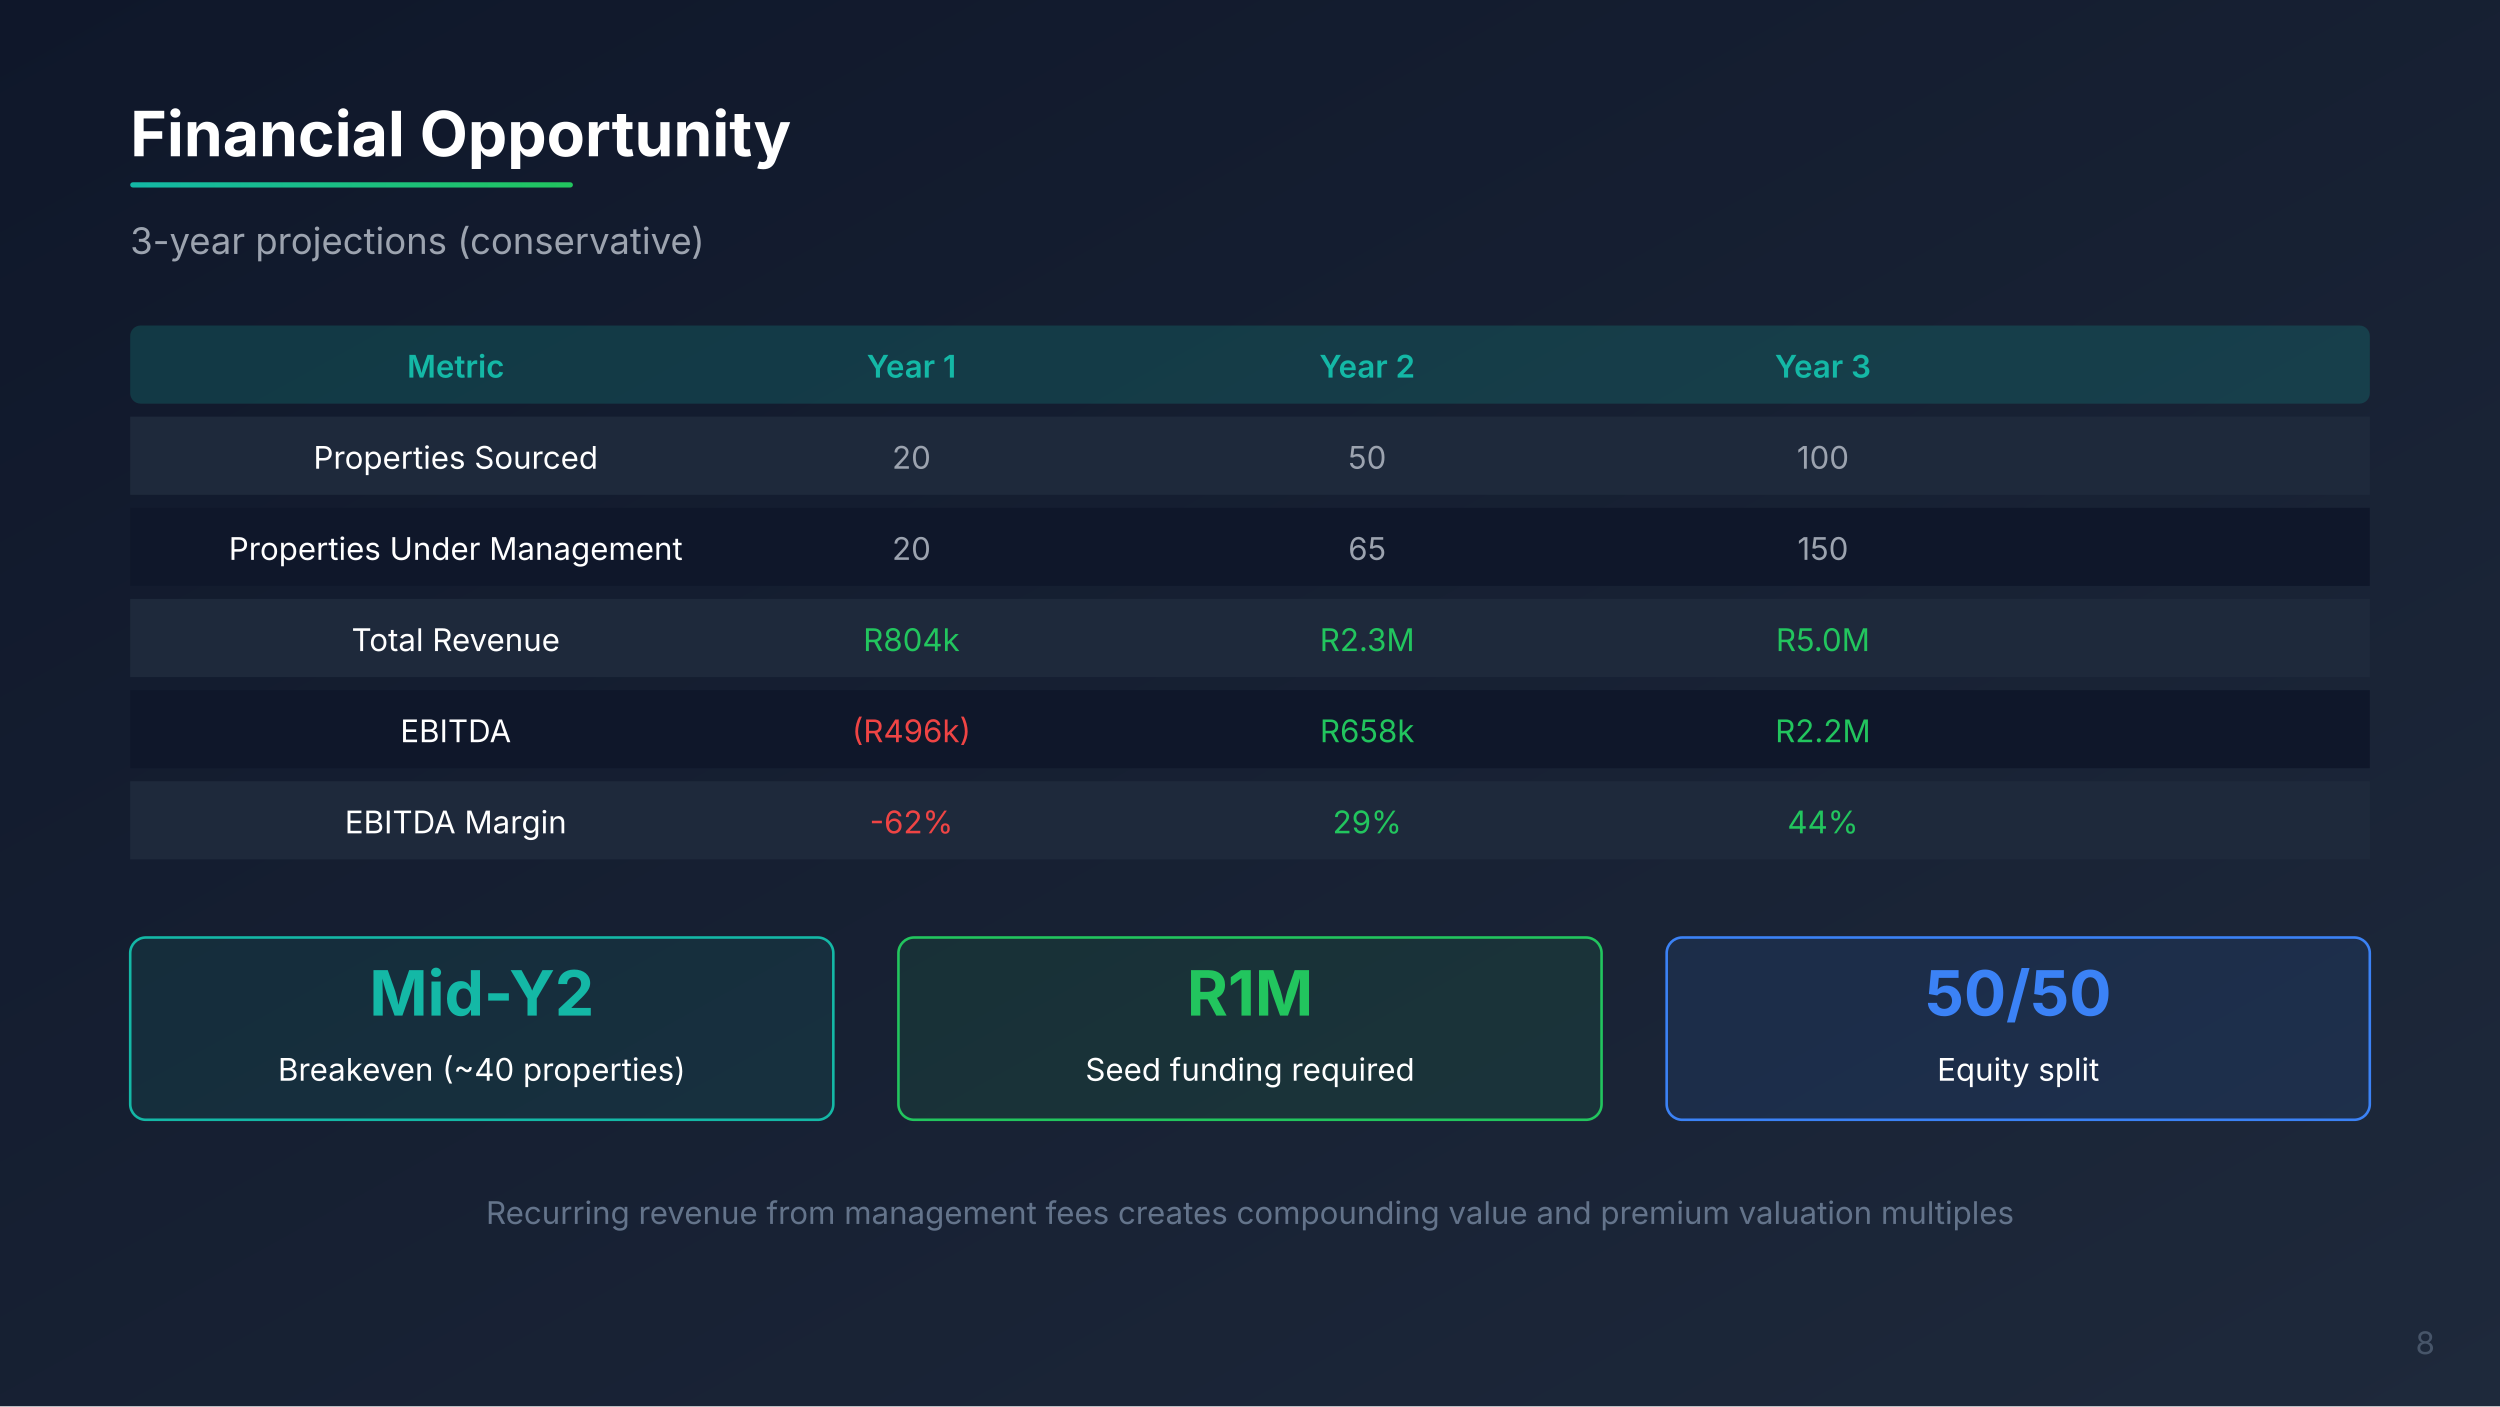
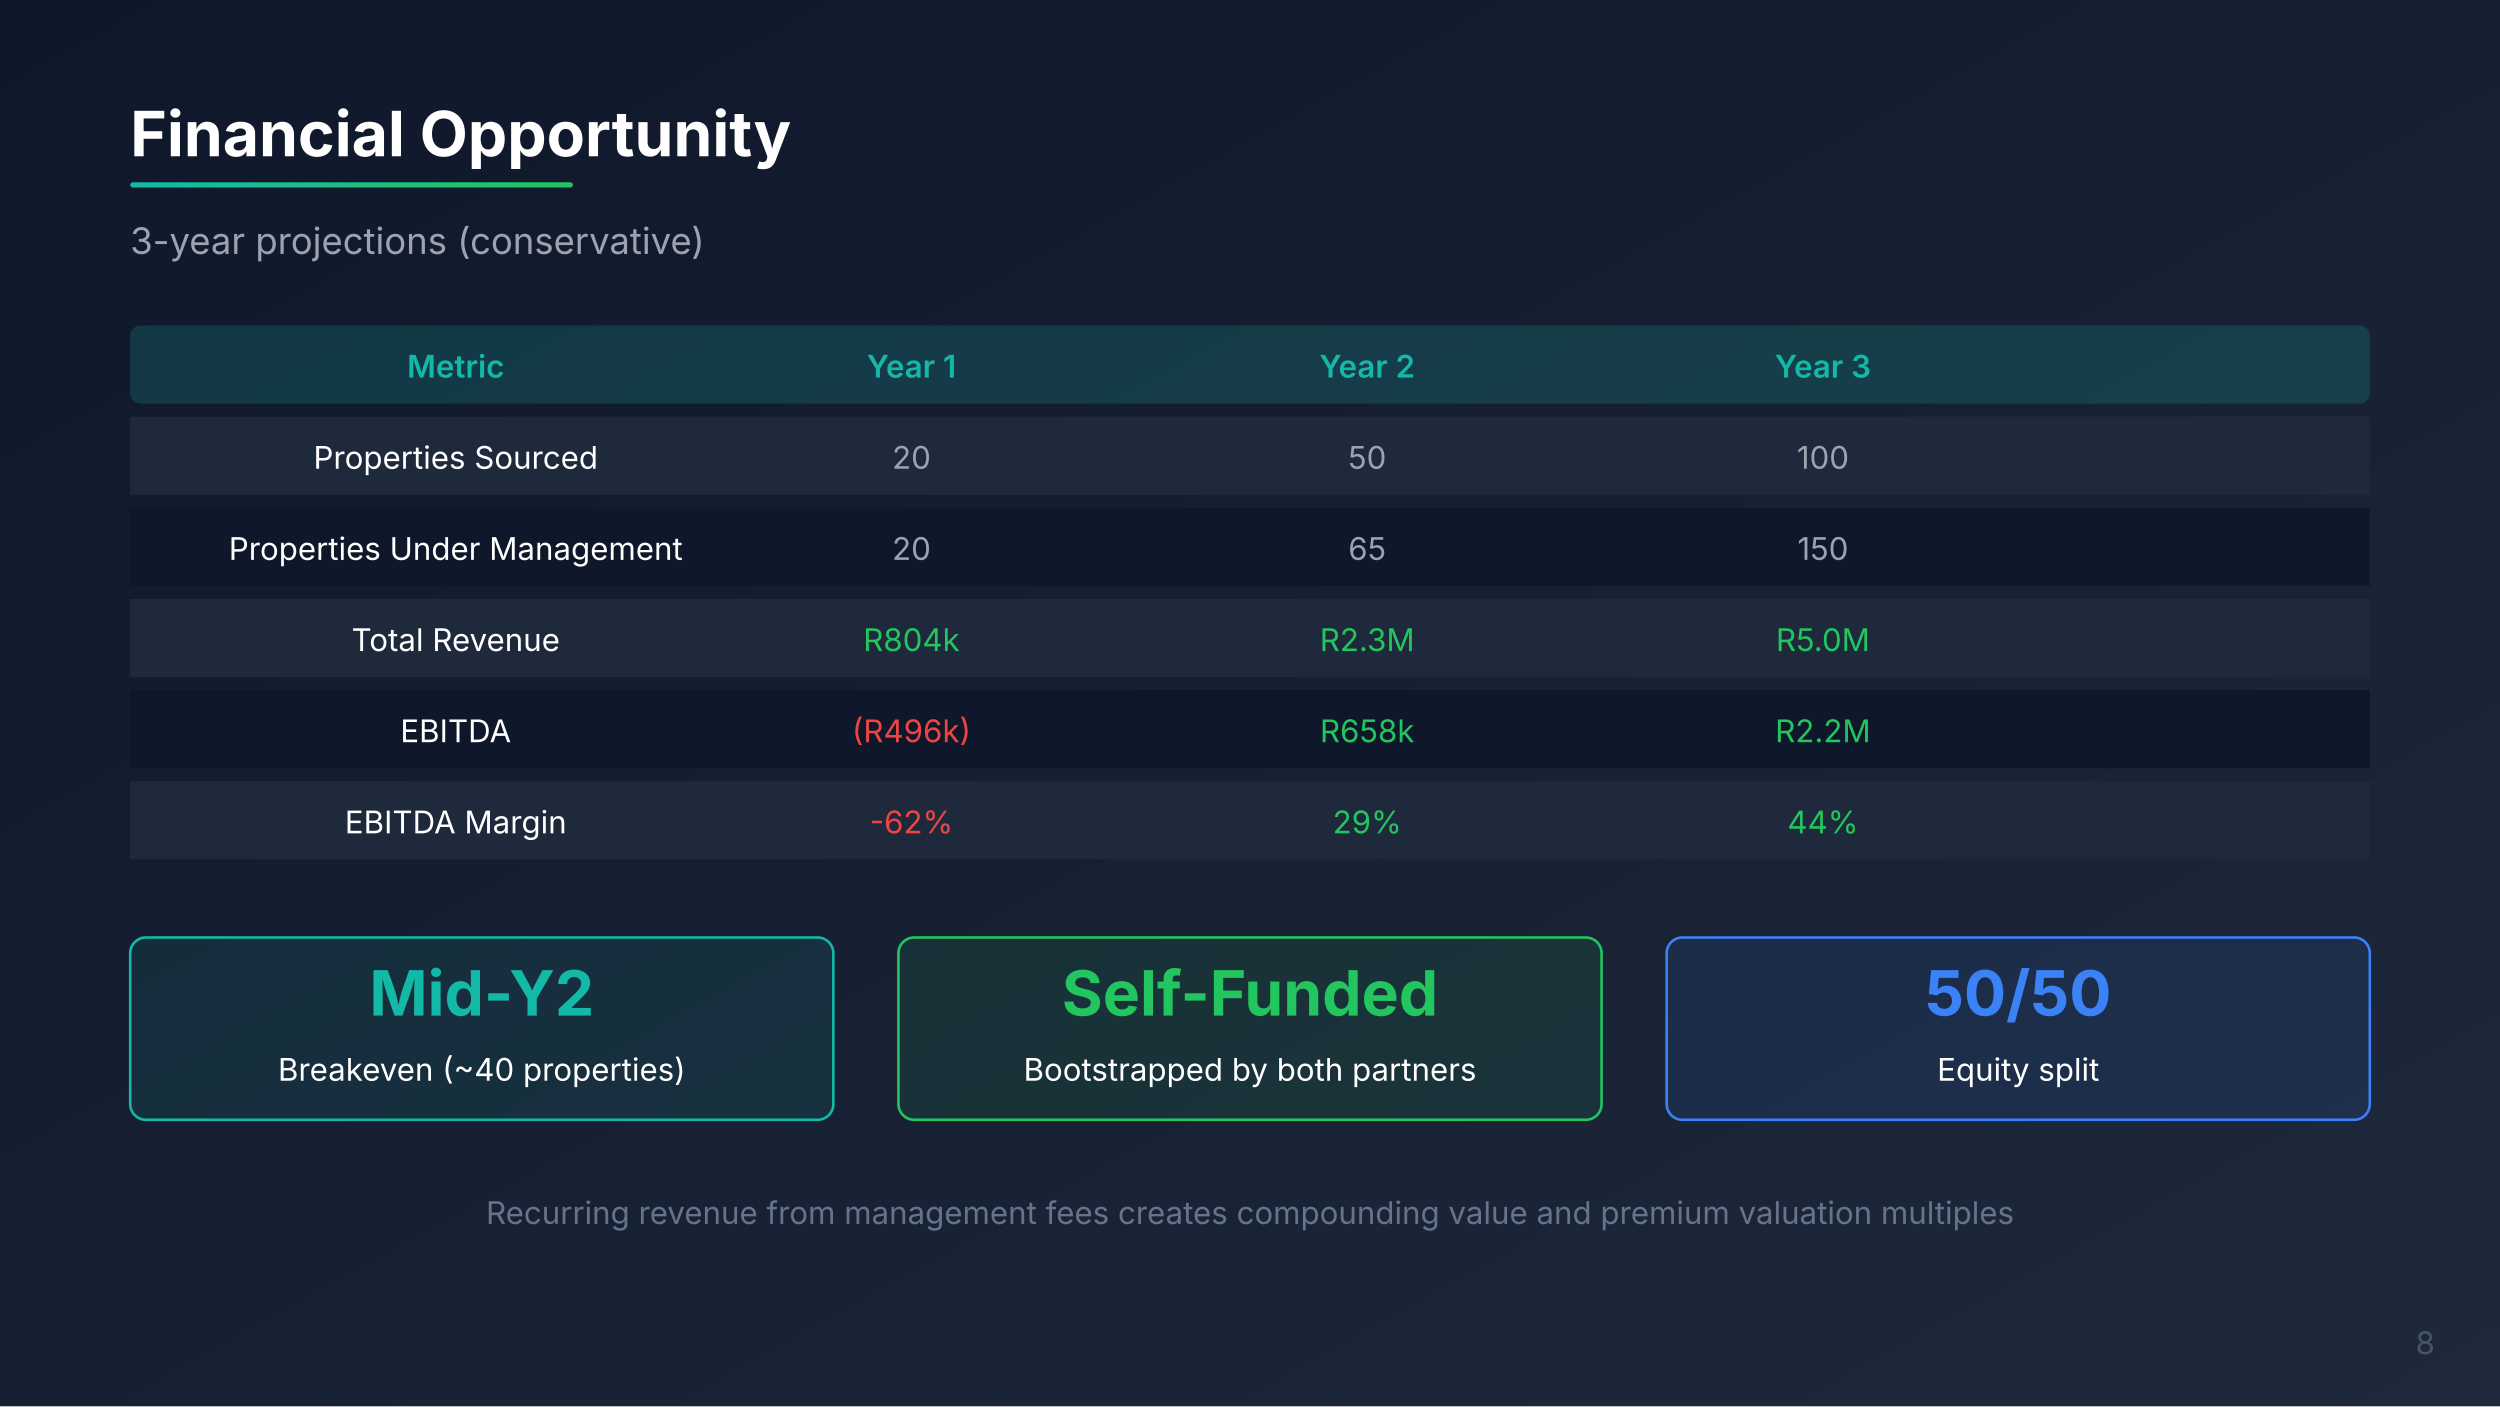
<svg xmlns="http://www.w3.org/2000/svg" viewBox="0 0 1920 1080">
  <defs>
    <linearGradient id="bgGradient" x1="0%" y1="0%" x2="100%" y2="100%">
      <stop offset="0%" style="stop-color:#0F172A" />
      <stop offset="100%" style="stop-color:#1E293B" />
    </linearGradient>
    <linearGradient id="accentGradient" x1="0%" y1="0%" x2="100%" y2="0%">
      <stop offset="0%" style="stop-color:#14B8A6" />
      <stop offset="100%" style="stop-color:#22C55E" />
    </linearGradient>
  </defs>
  <rect width="1920" height="1080" fill="url(#bgGradient)" />
  <text x="100" y="120" font-family="system-ui, -apple-system, sans-serif" font-size="48" font-weight="700" fill="#FFFFFF">Financial Opportunity</text>
  <rect x="100" y="140" width="340" height="4" fill="url(#accentGradient)" rx="2" />
  <text x="100" y="195" font-family="system-ui, -apple-system, sans-serif" font-size="28" fill="#9CA3AF">3-year projections (conservative)</text>
  <rect x="100" y="250" width="1720" height="60" fill="#14B8A6" fill-opacity="0.2" rx="8" />
  <text x="350" y="290" font-family="system-ui, -apple-system, sans-serif" font-size="24" font-weight="600" fill="#14B8A6" text-anchor="middle">Metric</text>
  <text x="700" y="290" font-family="system-ui, -apple-system, sans-serif" font-size="24" font-weight="600" fill="#14B8A6" text-anchor="middle">Year 1</text>
  <text x="1050" y="290" font-family="system-ui, -apple-system, sans-serif" font-size="24" font-weight="600" fill="#14B8A6" text-anchor="middle">Year 2</text>
  <text x="1400" y="290" font-family="system-ui, -apple-system, sans-serif" font-size="24" font-weight="600" fill="#14B8A6" text-anchor="middle">Year 3</text>
  <rect x="100" y="320" width="1720" height="60" fill="#1E293B" rx="0" />
  <text x="350" y="360" font-family="system-ui, -apple-system, sans-serif" font-size="24" fill="#FFFFFF" text-anchor="middle">Properties Sourced</text>
  <text x="700" y="360" font-family="system-ui, -apple-system, sans-serif" font-size="24" fill="#9CA3AF" text-anchor="middle">20</text>
  <text x="1050" y="360" font-family="system-ui, -apple-system, sans-serif" font-size="24" fill="#9CA3AF" text-anchor="middle">50</text>
  <text x="1400" y="360" font-family="system-ui, -apple-system, sans-serif" font-size="24" fill="#9CA3AF" text-anchor="middle">100</text>
  <rect x="100" y="390" width="1720" height="60" fill="#0F172A" rx="0" />
  <text x="350" y="430" font-family="system-ui, -apple-system, sans-serif" font-size="24" fill="#FFFFFF" text-anchor="middle">Properties Under Management</text>
  <text x="700" y="430" font-family="system-ui, -apple-system, sans-serif" font-size="24" fill="#9CA3AF" text-anchor="middle">20</text>
  <text x="1050" y="430" font-family="system-ui, -apple-system, sans-serif" font-size="24" fill="#9CA3AF" text-anchor="middle">65</text>
  <text x="1400" y="430" font-family="system-ui, -apple-system, sans-serif" font-size="24" fill="#9CA3AF" text-anchor="middle">150</text>
  <rect x="100" y="460" width="1720" height="60" fill="#1E293B" rx="0" />
  <text x="350" y="500" font-family="system-ui, -apple-system, sans-serif" font-size="24" fill="#FFFFFF" text-anchor="middle">Total Revenue</text>
  <text x="700" y="500" font-family="system-ui, -apple-system, sans-serif" font-size="24" fill="#22C55E" text-anchor="middle">R804k</text>
  <text x="1050" y="500" font-family="system-ui, -apple-system, sans-serif" font-size="24" fill="#22C55E" text-anchor="middle">R2.3M</text>
  <text x="1400" y="500" font-family="system-ui, -apple-system, sans-serif" font-size="24" fill="#22C55E" text-anchor="middle">R5.0M</text>
  <rect x="100" y="530" width="1720" height="60" fill="#0F172A" rx="0" />
  <text x="350" y="570" font-family="system-ui, -apple-system, sans-serif" font-size="24" fill="#FFFFFF" text-anchor="middle">EBITDA</text>
  <text x="700" y="570" font-family="system-ui, -apple-system, sans-serif" font-size="24" fill="#EF4444" text-anchor="middle">(R496k)</text>
  <text x="1050" y="570" font-family="system-ui, -apple-system, sans-serif" font-size="24" fill="#22C55E" text-anchor="middle">R658k</text>
  <text x="1400" y="570" font-family="system-ui, -apple-system, sans-serif" font-size="24" fill="#22C55E" text-anchor="middle">R2.2M</text>
  <rect x="100" y="600" width="1720" height="60" fill="#1E293B" rx="0" />
  <text x="350" y="640" font-family="system-ui, -apple-system, sans-serif" font-size="24" fill="#FFFFFF" text-anchor="middle">EBITDA Margin</text>
  <text x="700" y="640" font-family="system-ui, -apple-system, sans-serif" font-size="24" fill="#EF4444" text-anchor="middle">-62%</text>
  <text x="1050" y="640" font-family="system-ui, -apple-system, sans-serif" font-size="24" fill="#22C55E" text-anchor="middle">29%</text>
  <text x="1400" y="640" font-family="system-ui, -apple-system, sans-serif" font-size="24" fill="#22C55E" text-anchor="middle">44%</text>
  <rect x="100" y="720" width="540" height="140" fill="#14B8A6" fill-opacity="0.1" rx="12" stroke="#14B8A6" stroke-width="2" />
  <text x="370" y="780" font-family="system-ui, -apple-system, sans-serif" font-size="48" font-weight="700" fill="#14B8A6" text-anchor="middle">Mid-Y2</text>
  <text x="370" y="830" font-family="system-ui, -apple-system, sans-serif" font-size="24" fill="#FFFFFF" text-anchor="middle">Breakeven (~40 properties)</text>
  <rect x="690" y="720" width="540" height="140" fill="#22C55E" fill-opacity="0.1" rx="12" stroke="#22C55E" stroke-width="2" />
-   <text x="960" y="780" font-family="system-ui, -apple-system, sans-serif" font-size="48" font-weight="700" fill="#22C55E" text-anchor="middle">R1M</text>
-   <text x="960" y="830" font-family="system-ui, -apple-system, sans-serif" font-size="24" fill="#FFFFFF" text-anchor="middle">Seed funding required</text>
+   <text x="960" y="780" font-family="system-ui, -apple-system, sans-serif" font-size="48" font-weight="700" fill="#22C55E" text-anchor="middle">Self-Funded</text>
+   <text x="960" y="830" font-family="system-ui, -apple-system, sans-serif" font-size="24" fill="#FFFFFF" text-anchor="middle">Bootstrapped by both partners</text>
  <rect x="1280" y="720" width="540" height="140" fill="#3B82F6" fill-opacity="0.1" rx="12" stroke="#3B82F6" stroke-width="2" />
  <text x="1550" y="780" font-family="system-ui, -apple-system, sans-serif" font-size="48" font-weight="700" fill="#3B82F6" text-anchor="middle">50/50</text>
  <text x="1550" y="830" font-family="system-ui, -apple-system, sans-serif" font-size="24" fill="#FFFFFF" text-anchor="middle">Equity split</text>
  <text x="960" y="940" font-family="system-ui, -apple-system, sans-serif" font-size="24" fill="#64748B" text-anchor="middle">Recurring revenue from management fees creates compounding value and premium valuation multiples</text>
  <text x="1870" y="1040" font-family="system-ui, -apple-system, sans-serif" font-size="24" fill="#475569" text-anchor="end">8</text>
</svg>
